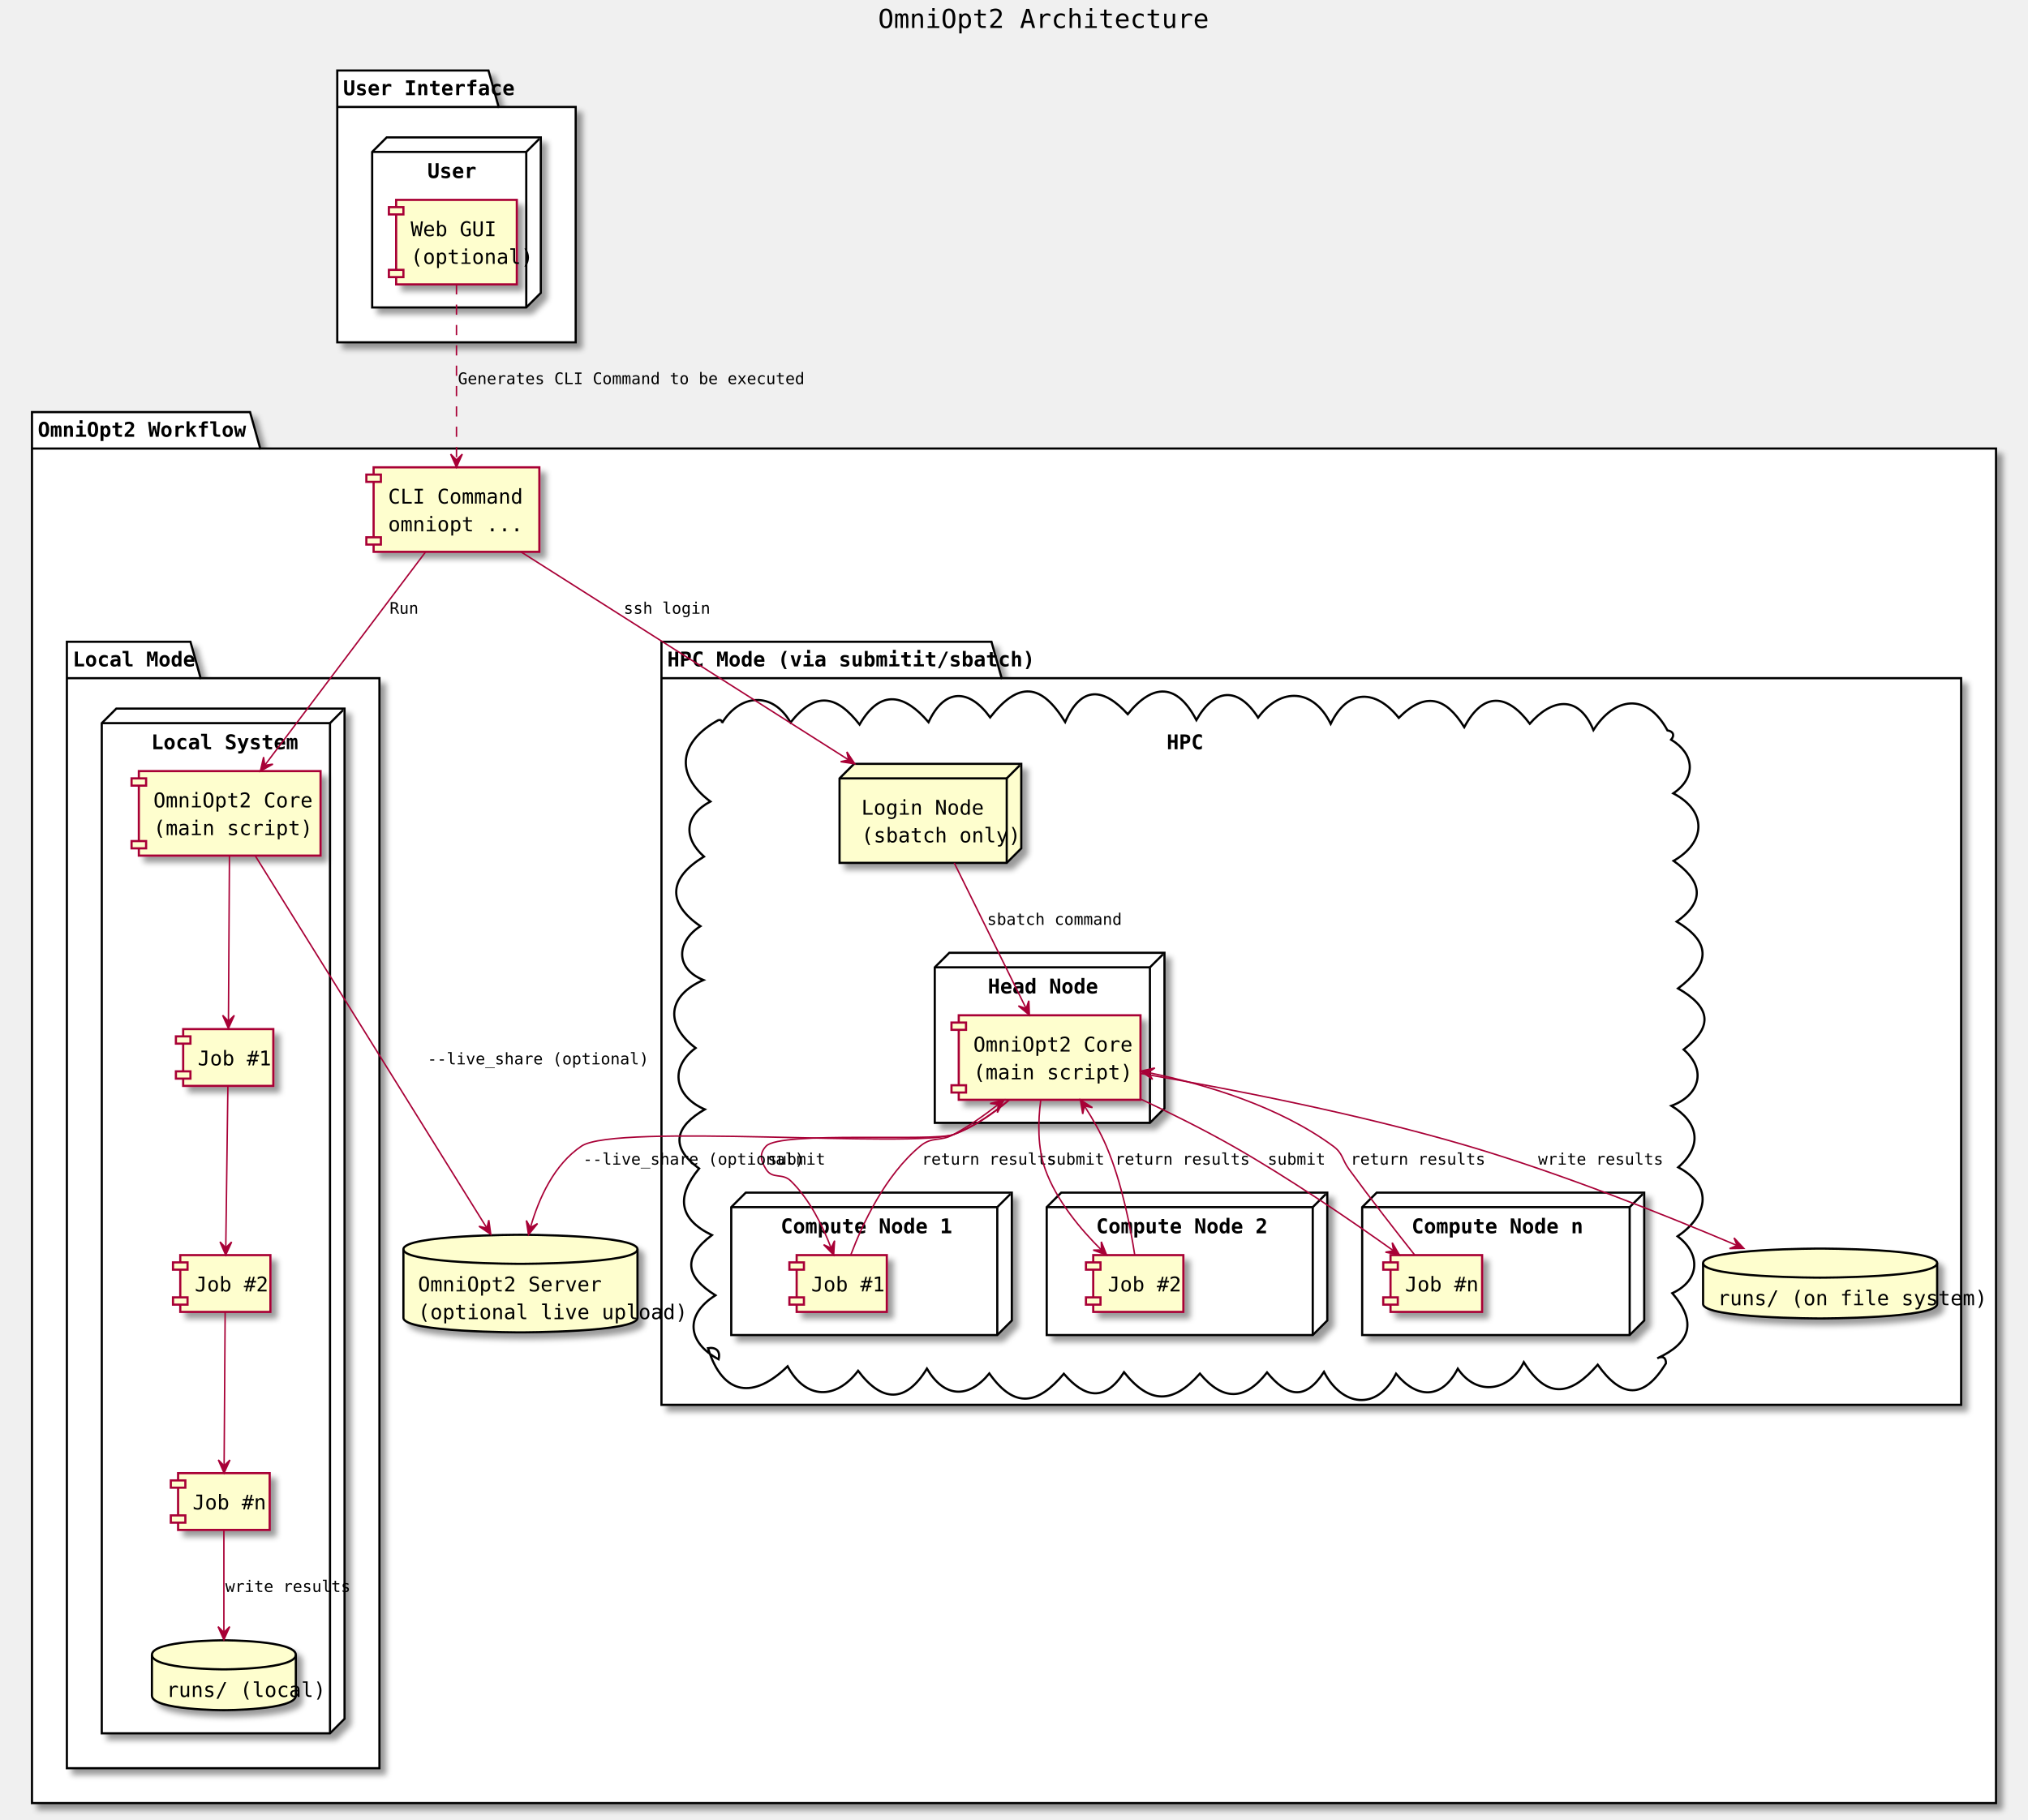
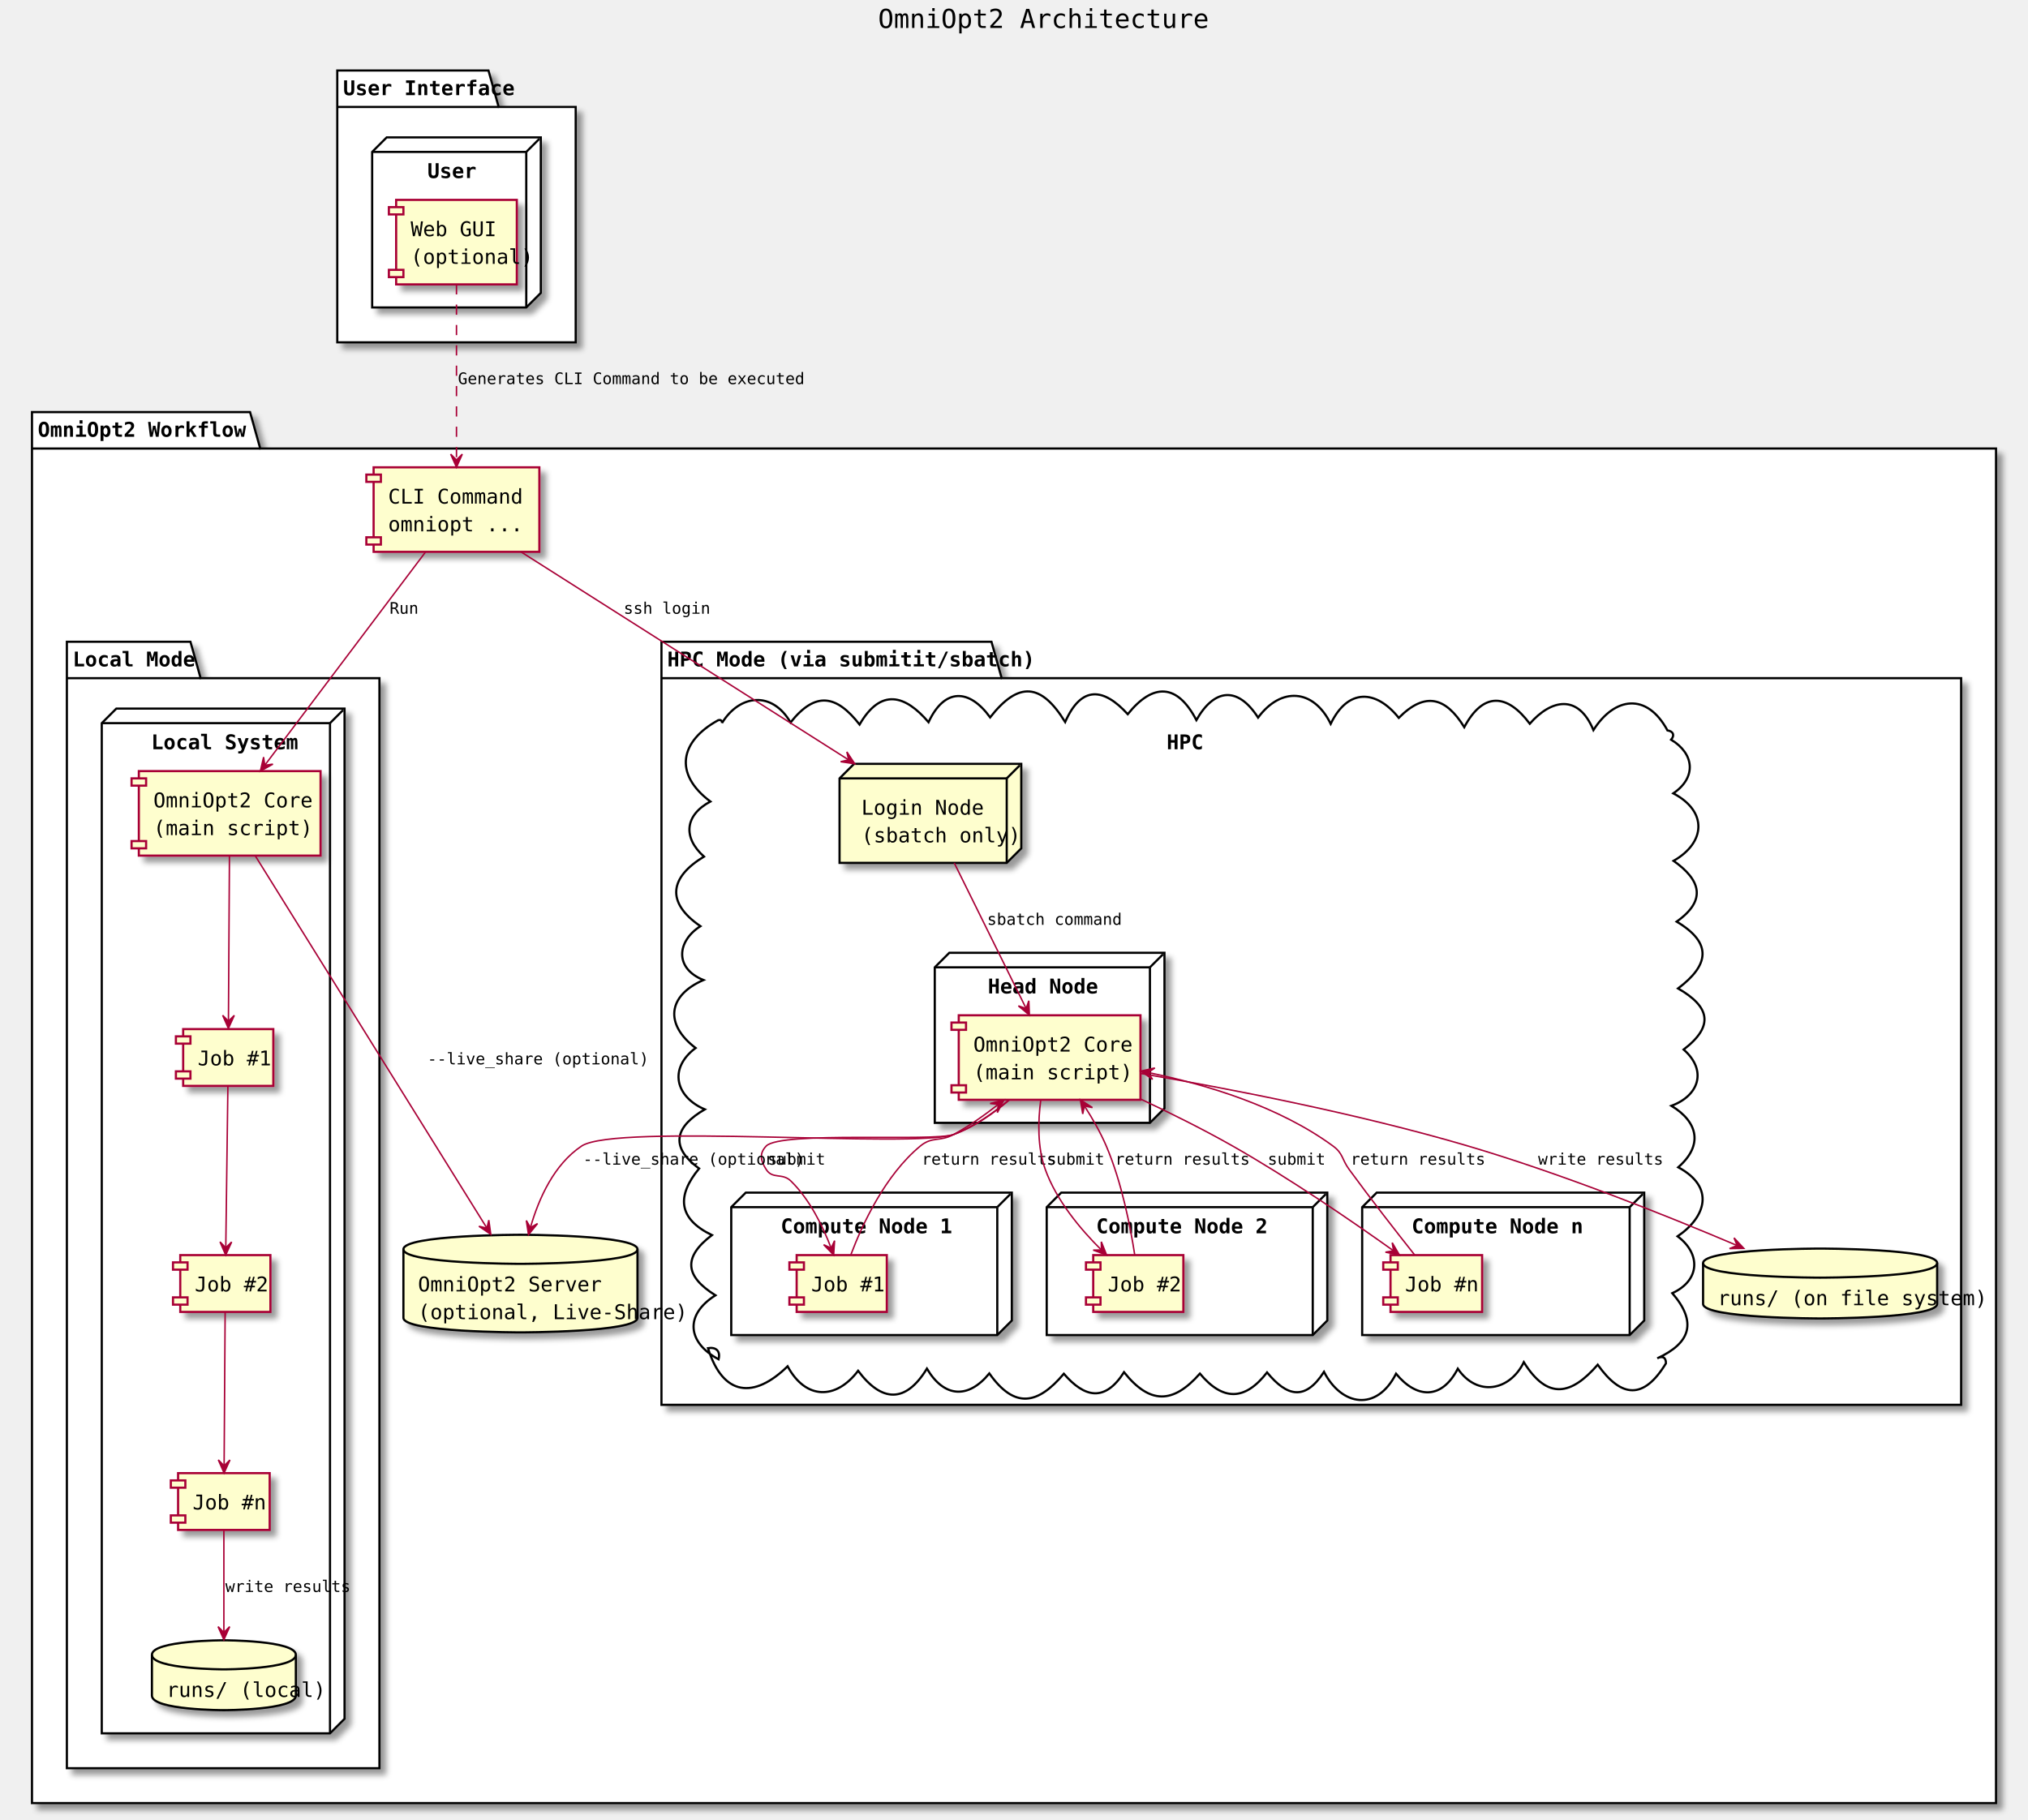
<svg xmlns="http://www.w3.org/2000/svg" contentScriptType="application/ecmascript" contentStyleType="text/css" height="1252px" preserveAspectRatio="none" style="width:1395px;height:1252px;" version="1.1" viewBox="0 0 1395 1252" width="1395px" zoomAndPan="magnify">
  <defs>
-     <filter height="300%" id="fzzy5y4cu21zo" width="300%" x="-1" y="-1">
+     <filter height="300%" id="f1143y69yrz9rr" width="300%" x="-1" y="-1">
      <feGaussianBlur result="blurOut" stdDeviation="2.0" />
      <feColorMatrix in="blurOut" result="blurOut2" type="matrix" values="0 0 0 0 0 0 0 0 0 0 0 0 0 0 0 0 0 0 .4 0" />
      <feOffset dx="4.0" dy="4.0" in="blurOut2" result="blurOut3" />
      <feBlend in="SourceGraphic" in2="blurOut3" mode="normal" />
    </filter>
  </defs>
  <g>
    <text fill="#000000" font-family="Monospace" font-size="18" lengthAdjust="spacingAndGlyphs" textLength="199" x="604" y="19.242">OmniOpt2 Architecture</text>
-     <polygon fill="#FFFFFF" filter="url(#fzzy5y4cu21zo)" points="232,48.516,336,48.516,343,73.584,396,73.584,396,235.516,232,235.516,232,48.516" style="stroke: #000000; stroke-width: 1.5;" />
+     <polygon fill="#FFFFFF" filter="url(#f1143y69yrz9rr)" points="232,48.516,336,48.516,343,73.584,396,73.584,396,235.516,232,235.516,232,48.516" style="stroke: #000000; stroke-width: 1.5;" />
    <line style="stroke: #000000; stroke-width: 1.5;" x1="232" x2="343" y1="73.584" y2="73.584" />
    <text fill="#000000" font-family="Monospace" font-size="14" font-weight="bold" lengthAdjust="spacingAndGlyphs" textLength="98" x="236" y="65.482">User Interface</text>
-     <polygon fill="#FFFFFF" filter="url(#fzzy5y4cu21zo)" points="256,104.516,266,94.516,372,94.516,372,201.516,362,211.516,256,211.516,256,104.516" style="stroke: #000000; stroke-width: 1.5;" />
+     <polygon fill="#FFFFFF" filter="url(#f1143y69yrz9rr)" points="256,104.516,266,94.516,372,94.516,372,201.516,362,211.516,256,211.516,256,104.516" style="stroke: #000000; stroke-width: 1.5;" />
    <line style="stroke: #000000; stroke-width: 1.5;" x1="362" x2="371" y1="104.516" y2="95.516" />
    <line style="stroke: #000000; stroke-width: 1.5;" x1="256" x2="362" y1="104.516" y2="104.516" />
    <line style="stroke: #000000; stroke-width: 1.5;" x1="362" x2="362" y1="104.516" y2="211.516" />
    <text fill="#000000" font-family="Monospace" font-size="14" font-weight="bold" lengthAdjust="spacingAndGlyphs" textLength="32" x="294" y="122.482">User</text>
-     <polygon fill="#FFFFFF" filter="url(#fzzy5y4cu21zo)" points="22,283.516,172,283.516,179,308.584,1373,308.584,1373,1240.516,22,1240.516,22,283.516" style="stroke: #000000; stroke-width: 1.5;" />
+     <polygon fill="#FFFFFF" filter="url(#f1143y69yrz9rr)" points="22,283.516,172,283.516,179,308.584,1373,308.584,1373,1240.516,22,1240.516,22,283.516" style="stroke: #000000; stroke-width: 1.5;" />
    <line style="stroke: #000000; stroke-width: 1.5;" x1="22" x2="179" y1="308.584" y2="308.584" />
    <text fill="#000000" font-family="Monospace" font-size="14" font-weight="bold" lengthAdjust="spacingAndGlyphs" textLength="144" x="26" y="300.482">OmniOpt2 Workflow</text>
-     <polygon fill="#FFFFFF" filter="url(#fzzy5y4cu21zo)" points="46,441.516,131,441.516,138,466.584,261,466.584,261,1216.516,46,1216.516,46,441.516" style="stroke: #000000; stroke-width: 1.5;" />
+     <polygon fill="#FFFFFF" filter="url(#f1143y69yrz9rr)" points="46,441.516,131,441.516,138,466.584,261,466.584,261,1216.516,46,1216.516,46,441.516" style="stroke: #000000; stroke-width: 1.5;" />
    <line style="stroke: #000000; stroke-width: 1.5;" x1="46" x2="138" y1="466.584" y2="466.584" />
    <text fill="#000000" font-family="Monospace" font-size="14" font-weight="bold" lengthAdjust="spacingAndGlyphs" textLength="79" x="50" y="458.482">Local Mode</text>
-     <polygon fill="#FFFFFF" filter="url(#fzzy5y4cu21zo)" points="70,497.516,80,487.516,237,487.516,237,1182.516,227,1192.516,70,1192.516,70,497.516" style="stroke: #000000; stroke-width: 1.5;" />
+     <polygon fill="#FFFFFF" filter="url(#f1143y69yrz9rr)" points="70,497.516,80,487.516,237,487.516,237,1182.516,227,1192.516,70,1192.516,70,497.516" style="stroke: #000000; stroke-width: 1.5;" />
    <line style="stroke: #000000; stroke-width: 1.5;" x1="227" x2="236" y1="497.516" y2="488.516" />
    <line style="stroke: #000000; stroke-width: 1.5;" x1="70" x2="227" y1="497.516" y2="497.516" />
    <line style="stroke: #000000; stroke-width: 1.5;" x1="227" x2="227" y1="497.516" y2="1192.516" />
    <text fill="#000000" font-family="Monospace" font-size="14" font-weight="bold" lengthAdjust="spacingAndGlyphs" textLength="91" x="104" y="515.482">Local System</text>
-     <polygon fill="#FFFFFF" filter="url(#fzzy5y4cu21zo)" points="455,441.516,682,441.516,689,466.584,1349,466.584,1349,966.516,455,966.516,455,441.516" style="stroke: #000000; stroke-width: 1.5;" />
+     <polygon fill="#FFFFFF" filter="url(#f1143y69yrz9rr)" points="455,441.516,682,441.516,689,466.584,1349,466.584,1349,966.516,455,966.516,455,441.516" style="stroke: #000000; stroke-width: 1.5;" />
    <line style="stroke: #000000; stroke-width: 1.5;" x1="455" x2="689" y1="466.584" y2="466.584" />
    <text fill="#000000" font-family="Monospace" font-size="14" font-weight="bold" lengthAdjust="spacingAndGlyphs" textLength="221" x="459" y="458.482">HPC Mode (via submitit/sbatch)</text>
    <path d="M496.637,497.45 C508.864,477.556 531.2,475.27 543.784,497.047 C560.976,475.398 575.346,478.085 591.274,498.474 C605.93,473.177 622.555,477.997 638.716,496.857 C649.709,473.206 666.693,473.692 681.082,493.55 C700.711,468.442 716.273,470.078 732.697,496.746 C743.856,471.379 759.129,473.148 775.744,491.357 C793.017,469.835 809.7,470.013 822.945,495.41 C835.259,473.702 851.338,471.873 865.404,493.702 C881.121,472.435 903.545,473.807 915.346,498.005 C927.141,473.447 946.497,474.276 962.172,493.892 C980.397,475.51 994.529,479.761 1007.23,500.289 C1020.319,475.72 1036.813,477.21 1052.291,497.912 C1066.97,481.154 1085.589,477.14 1096.071,502.297 C1110.534,479.523 1132.748,476.166 1147,502.516 C1150.871,503.1 1152.2,505.732 1149.523,508.902 C1165.528,518.56 1167.142,534.858 1151.02,545.818 C1174.69,558.271 1173.3,579.625 1151.204,592.26 C1169.526,605.236 1174.418,619.107 1153.322,634.078 C1178.368,648.994 1175.413,664.156 1154.286,680.041 C1175.945,692.513 1179.528,705.678 1158.126,722.084 C1174.684,736.615 1168.457,753.925 1149.716,760.786 C1168.101,771.954 1171.712,787.966 1154.394,803.082 C1179.942,816.781 1173.481,837.289 1153.964,850.58 C1170.123,862.623 1169.475,880.938 1150.322,889.692 C1167.42,909.517 1163.052,923.937 1140,934.516 C1143.399,932.623 1146.119,933.824 1145.938,938.012 C1130.58,963.163 1115.314,961.812 1099.02,938.925 C1080.93,959.73 1064.653,963.568 1048.187,937.176 C1038.663,956.811 1016.193,961.336 1002.783,941.666 C991.686,963.065 974.541,962.379 960.301,945.12 C946.937,971.452 922.812,967.288 910.737,943.837 C897.571,964.266 885.098,960.602 871.572,944.221 C856.372,963.78 841.262,964.037 825.379,945.041 C806.852,966.026 790.919,966.253 773.187,944.08 C759.903,964.861 746.017,961.588 731.779,945.14 C714.048,966.165 698.057,969.763 680.526,944.916 C665.878,962.811 649.34,961.456 637.594,941.616 C622.858,965.714 606.434,964.693 590.267,943.098 C575.045,963.207 554.236,963.101 541.772,940.002 C518.73,962.515 497.327,960.776 487,927.516 C492.44,926.614 495.788,929.487 494.28,935.183 C472.935,923.717 470.598,904.737 492.125,891.172 C471.382,878.184 469.445,865.133 489.704,849.747 C466.309,838.406 465.411,822.724 480.906,803.917 C459.836,788.577 465.122,774.669 484.81,763.241 C464.947,754.796 459.455,735.272 478.498,721.011 C457.202,704.913 459.069,685.032 483.892,674.254 C463.651,666.099 465.768,647.41 481.808,637.214 C457.661,620.666 460.892,603.465 484.245,589.335 C469.564,576.174 471.036,560.843 488.656,551.442 C463.005,532.219 467.944,509.798 494,495.516 C495.645,495.059 496.683,495.601 496.637,497.45 " fill="#FFFFFF" style="stroke: #000000; stroke-width: 1.5;" />
    <text fill="#000000" font-family="Monospace" font-size="14" font-weight="bold" lengthAdjust="spacingAndGlyphs" textLength="29" x="802.5" y="515.482">HPC</text>
-     <polygon fill="#FFFFFF" filter="url(#fzzy5y4cu21zo)" points="643,665.516,653,655.516,801,655.516,801,762.516,791,772.516,643,772.516,643,665.516" style="stroke: #000000; stroke-width: 1.5;" />
+     <polygon fill="#FFFFFF" filter="url(#f1143y69yrz9rr)" points="643,665.516,653,655.516,801,655.516,801,762.516,791,772.516,643,772.516,643,665.516" style="stroke: #000000; stroke-width: 1.5;" />
    <line style="stroke: #000000; stroke-width: 1.5;" x1="791" x2="800" y1="665.516" y2="656.516" />
    <line style="stroke: #000000; stroke-width: 1.5;" x1="643" x2="791" y1="665.516" y2="665.516" />
    <line style="stroke: #000000; stroke-width: 1.5;" x1="791" x2="791" y1="665.516" y2="772.516" />
    <text fill="#000000" font-family="Monospace" font-size="14" font-weight="bold" lengthAdjust="spacingAndGlyphs" textLength="77" x="679.5" y="683.482">Head Node</text>
-     <polygon fill="#FFFFFF" filter="url(#fzzy5y4cu21zo)" points="503,830.516,513,820.516,696,820.516,696,908.516,686,918.516,503,918.516,503,830.516" style="stroke: #000000; stroke-width: 1.5;" />
+     <polygon fill="#FFFFFF" filter="url(#f1143y69yrz9rr)" points="503,830.516,513,820.516,696,820.516,696,908.516,686,918.516,503,918.516,503,830.516" style="stroke: #000000; stroke-width: 1.5;" />
    <line style="stroke: #000000; stroke-width: 1.5;" x1="686" x2="695" y1="830.516" y2="821.516" />
    <line style="stroke: #000000; stroke-width: 1.5;" x1="503" x2="686" y1="830.516" y2="830.516" />
    <line style="stroke: #000000; stroke-width: 1.5;" x1="686" x2="686" y1="830.516" y2="918.516" />
    <text fill="#000000" font-family="Monospace" font-size="14" font-weight="bold" lengthAdjust="spacingAndGlyphs" textLength="117" x="537" y="848.482">Compute Node 1</text>
-     <polygon fill="#FFFFFF" filter="url(#fzzy5y4cu21zo)" points="720,830.516,730,820.516,913,820.516,913,908.516,903,918.516,720,918.516,720,830.516" style="stroke: #000000; stroke-width: 1.5;" />
+     <polygon fill="#FFFFFF" filter="url(#f1143y69yrz9rr)" points="720,830.516,730,820.516,913,820.516,913,908.516,903,918.516,720,918.516,720,830.516" style="stroke: #000000; stroke-width: 1.5;" />
    <line style="stroke: #000000; stroke-width: 1.5;" x1="903" x2="912" y1="830.516" y2="821.516" />
    <line style="stroke: #000000; stroke-width: 1.5;" x1="720" x2="903" y1="830.516" y2="830.516" />
    <line style="stroke: #000000; stroke-width: 1.5;" x1="903" x2="903" y1="830.516" y2="918.516" />
    <text fill="#000000" font-family="Monospace" font-size="14" font-weight="bold" lengthAdjust="spacingAndGlyphs" textLength="117" x="754" y="848.482">Compute Node 2</text>
-     <polygon fill="#FFFFFF" filter="url(#fzzy5y4cu21zo)" points="937,830.516,947,820.516,1131,820.516,1131,908.516,1121,918.516,937,918.516,937,830.516" style="stroke: #000000; stroke-width: 1.5;" />
+     <polygon fill="#FFFFFF" filter="url(#f1143y69yrz9rr)" points="937,830.516,947,820.516,1131,820.516,1131,908.516,1121,918.516,937,918.516,937,830.516" style="stroke: #000000; stroke-width: 1.5;" />
    <line style="stroke: #000000; stroke-width: 1.5;" x1="1121" x2="1130" y1="830.516" y2="821.516" />
    <line style="stroke: #000000; stroke-width: 1.5;" x1="937" x2="1121" y1="830.516" y2="830.516" />
    <line style="stroke: #000000; stroke-width: 1.5;" x1="1121" x2="1121" y1="830.516" y2="918.516" />
    <text fill="#000000" font-family="Monospace" font-size="14" font-weight="bold" lengthAdjust="spacingAndGlyphs" textLength="118" x="971" y="848.482">Compute Node n</text>
-     <rect fill="#FEFECE" filter="url(#fzzy5y4cu21zo)" height="58.136" style="stroke: #A80036; stroke-width: 1.5;" width="83" x="272.5" y="137.516" />
+     <rect fill="#FEFECE" filter="url(#f1143y69yrz9rr)" height="58.136" style="stroke: #A80036; stroke-width: 1.5;" width="83" x="272.5" y="137.516" />
    <rect fill="#FEFECE" height="5" style="stroke: #A80036; stroke-width: 1.5;" width="10" x="267.5" y="142.516" />
    <rect fill="#FEFECE" height="5" style="stroke: #A80036; stroke-width: 1.5;" width="10" x="267.5" y="185.652" />
    <text fill="#000000" font-family="Monospace" font-size="14" lengthAdjust="spacingAndGlyphs" textLength="59" x="282.5" y="162.482">Web GUI</text>
    <text fill="#000000" font-family="Monospace" font-size="14" lengthAdjust="spacingAndGlyphs" textLength="63" x="282.5" y="181.55">(optional)</text>
-     <rect fill="#FEFECE" filter="url(#fzzy5y4cu21zo)" height="58.136" style="stroke: #A80036; stroke-width: 1.5;" width="114" x="257" y="321.516" />
+     <rect fill="#FEFECE" filter="url(#f1143y69yrz9rr)" height="58.136" style="stroke: #A80036; stroke-width: 1.5;" width="114" x="257" y="321.516" />
    <rect fill="#FEFECE" height="5" style="stroke: #A80036; stroke-width: 1.5;" width="10" x="252" y="326.516" />
    <rect fill="#FEFECE" height="5" style="stroke: #A80036; stroke-width: 1.5;" width="10" x="252" y="369.652" />
    <text fill="#000000" font-family="Monospace" font-size="14" lengthAdjust="spacingAndGlyphs" textLength="94" x="267" y="346.482">CLI Command</text>
    <text fill="#000000" font-family="Monospace" font-size="14" lengthAdjust="spacingAndGlyphs" textLength="72" x="267" y="365.55">omniopt ...</text>
-     <path d="M277.5,859.516 C277.5,849.516 358,849.516 358,849.516 C358,849.516 438.5,849.516 438.5,859.516 L438.5,906.652 C438.5,916.652 358,916.652 358,916.652 C358,916.652 277.5,916.652 277.5,906.652 L277.5,859.516 " fill="#FEFECE" filter="url(#fzzy5y4cu21zo)" style="stroke: #000000; stroke-width: 1.5;" />
+     <path d="M277.5,859.516 C277.5,849.516 358,849.516 358,849.516 C358,849.516 438.5,849.516 438.5,859.516 L438.5,906.652 C438.5,916.652 358,916.652 358,916.652 C358,916.652 277.5,916.652 277.5,906.652 L277.5,859.516 " fill="#FEFECE" filter="url(#f1143y69yrz9rr)" style="stroke: #000000; stroke-width: 1.5;" />
    <path d="M277.5,859.516 C277.5,869.516 358,869.516 358,869.516 C358,869.516 438.5,869.516 438.5,859.516 " fill="none" style="stroke: #000000; stroke-width: 1.5;" />
    <text fill="#000000" font-family="Monospace" font-size="14" lengthAdjust="spacingAndGlyphs" textLength="117" x="287.5" y="888.482">OmniOpt2 Server</text>
-     <text fill="#000000" font-family="Monospace" font-size="14" lengthAdjust="spacingAndGlyphs" textLength="141" x="287.5" y="907.55">(optional live upload)</text>
-     <rect fill="#FEFECE" filter="url(#fzzy5y4cu21zo)" height="58.136" style="stroke: #A80036; stroke-width: 1.5;" width="125" x="95.5" y="530.516" />
+     <text fill="#000000" font-family="Monospace" font-size="14" lengthAdjust="spacingAndGlyphs" textLength="141" x="287.5" y="907.55">(optional, Live-Share)</text>
+     <rect fill="#FEFECE" filter="url(#f1143y69yrz9rr)" height="58.136" style="stroke: #A80036; stroke-width: 1.5;" width="125" x="95.5" y="530.516" />
    <rect fill="#FEFECE" height="5" style="stroke: #A80036; stroke-width: 1.5;" width="10" x="90.5" y="535.516" />
    <rect fill="#FEFECE" height="5" style="stroke: #A80036; stroke-width: 1.5;" width="10" x="90.5" y="578.652" />
    <text fill="#000000" font-family="Monospace" font-size="14" lengthAdjust="spacingAndGlyphs" textLength="105" x="105.5" y="555.482">OmniOpt2 Core</text>
    <text fill="#000000" font-family="Monospace" font-size="14" lengthAdjust="spacingAndGlyphs" textLength="84" x="105.5" y="574.55">(main script)</text>
-     <rect fill="#FEFECE" filter="url(#fzzy5y4cu21zo)" height="39.068" style="stroke: #A80036; stroke-width: 1.5;" width="62" x="126" y="708.016" />
+     <rect fill="#FEFECE" filter="url(#f1143y69yrz9rr)" height="39.068" style="stroke: #A80036; stroke-width: 1.5;" width="62" x="126" y="708.016" />
    <rect fill="#FEFECE" height="5" style="stroke: #A80036; stroke-width: 1.5;" width="10" x="121" y="713.016" />
    <rect fill="#FEFECE" height="5" style="stroke: #A80036; stroke-width: 1.5;" width="10" x="121" y="737.084" />
    <text fill="#000000" font-family="Monospace" font-size="14" lengthAdjust="spacingAndGlyphs" textLength="42" x="136" y="732.982">Job #1</text>
-     <rect fill="#FEFECE" filter="url(#fzzy5y4cu21zo)" height="39.068" style="stroke: #A80036; stroke-width: 1.5;" width="62" x="124" y="863.516" />
+     <rect fill="#FEFECE" filter="url(#f1143y69yrz9rr)" height="39.068" style="stroke: #A80036; stroke-width: 1.5;" width="62" x="124" y="863.516" />
    <rect fill="#FEFECE" height="5" style="stroke: #A80036; stroke-width: 1.5;" width="10" x="119" y="868.516" />
    <rect fill="#FEFECE" height="5" style="stroke: #A80036; stroke-width: 1.5;" width="10" x="119" y="892.584" />
    <text fill="#000000" font-family="Monospace" font-size="14" lengthAdjust="spacingAndGlyphs" textLength="42" x="134" y="888.482">Job #2</text>
-     <rect fill="#FEFECE" filter="url(#fzzy5y4cu21zo)" height="39.068" style="stroke: #A80036; stroke-width: 1.5;" width="63" x="122.5" y="1013.516" />
+     <rect fill="#FEFECE" filter="url(#f1143y69yrz9rr)" height="39.068" style="stroke: #A80036; stroke-width: 1.5;" width="63" x="122.5" y="1013.516" />
    <rect fill="#FEFECE" height="5" style="stroke: #A80036; stroke-width: 1.5;" width="10" x="117.5" y="1018.516" />
    <rect fill="#FEFECE" height="5" style="stroke: #A80036; stroke-width: 1.5;" width="10" x="117.5" y="1042.584" />
    <text fill="#000000" font-family="Monospace" font-size="14" lengthAdjust="spacingAndGlyphs" textLength="43" x="132.5" y="1038.482">Job #n</text>
-     <path d="M104.5,1138.516 C104.5,1128.516 154,1128.516 154,1128.516 C154,1128.516 203.5,1128.516 203.5,1138.516 L203.5,1166.584 C203.5,1176.584 154,1176.584 154,1176.584 C154,1176.584 104.5,1176.584 104.5,1166.584 L104.5,1138.516 " fill="#FEFECE" filter="url(#fzzy5y4cu21zo)" style="stroke: #000000; stroke-width: 1.5;" />
+     <path d="M104.5,1138.516 C104.5,1128.516 154,1128.516 154,1128.516 C154,1128.516 203.5,1128.516 203.5,1138.516 L203.5,1166.584 C203.5,1176.584 154,1176.584 154,1176.584 C154,1176.584 104.5,1176.584 104.5,1166.584 L104.5,1138.516 " fill="#FEFECE" filter="url(#f1143y69yrz9rr)" style="stroke: #000000; stroke-width: 1.5;" />
    <path d="M104.5,1138.516 C104.5,1148.516 154,1148.516 154,1148.516 C154,1148.516 203.5,1148.516 203.5,1138.516 " fill="none" style="stroke: #000000; stroke-width: 1.5;" />
    <text fill="#000000" font-family="Monospace" font-size="14" lengthAdjust="spacingAndGlyphs" textLength="79" x="114.5" y="1167.482">runs/ (local)</text>
-     <path d="M1171.5,869.016 C1171.5,859.016 1252,859.016 1252,859.016 C1252,859.016 1332.5,859.016 1332.5,869.016 L1332.5,897.084 C1332.5,907.084 1252,907.084 1252,907.084 C1252,907.084 1171.5,907.084 1171.5,897.084 L1171.5,869.016 " fill="#FEFECE" filter="url(#fzzy5y4cu21zo)" style="stroke: #000000; stroke-width: 1.5;" />
+     <path d="M1171.5,869.016 C1171.5,859.016 1252,859.016 1252,859.016 C1252,859.016 1332.5,859.016 1332.5,869.016 L1332.5,897.084 C1332.5,907.084 1252,907.084 1252,907.084 C1252,907.084 1171.5,907.084 1171.5,897.084 L1171.5,869.016 " fill="#FEFECE" filter="url(#f1143y69yrz9rr)" style="stroke: #000000; stroke-width: 1.5;" />
    <path d="M1171.5,869.016 C1171.5,879.016 1252,879.016 1252,879.016 C1252,879.016 1332.5,879.016 1332.5,869.016 " fill="none" style="stroke: #000000; stroke-width: 1.5;" />
    <text fill="#000000" font-family="Monospace" font-size="14" lengthAdjust="spacingAndGlyphs" textLength="141" x="1181.5" y="897.982">runs/ (on file system)</text>
-     <polygon fill="#FEFECE" filter="url(#fzzy5y4cu21zo)" points="577.5,535.516,587.5,525.516,702.5,525.516,702.5,583.652,692.5,593.652,577.5,593.652,577.5,535.516" style="stroke: #000000; stroke-width: 1.5;" />
+     <polygon fill="#FEFECE" filter="url(#f1143y69yrz9rr)" points="577.5,535.516,587.5,525.516,702.5,525.516,702.5,583.652,692.5,593.652,577.5,593.652,577.5,535.516" style="stroke: #000000; stroke-width: 1.5;" />
    <line style="stroke: #000000; stroke-width: 1.5;" x1="692.5" x2="701.5" y1="535.516" y2="526.516" />
    <line style="stroke: #000000; stroke-width: 1.5;" x1="577.5" x2="692.5" y1="535.516" y2="535.516" />
    <line style="stroke: #000000; stroke-width: 1.5;" x1="692.5" x2="692.5" y1="535.516" y2="593.652" />
    <text fill="#000000" font-family="Monospace" font-size="14" lengthAdjust="spacingAndGlyphs" textLength="77" x="592.5" y="560.482">Login Node</text>
    <text fill="#000000" font-family="Monospace" font-size="14" lengthAdjust="spacingAndGlyphs" textLength="85" x="592.5" y="579.55">(sbatch only)</text>
-     <rect fill="#FEFECE" filter="url(#fzzy5y4cu21zo)" height="58.136" style="stroke: #A80036; stroke-width: 1.5;" width="125" x="659.5" y="698.516" />
+     <rect fill="#FEFECE" filter="url(#f1143y69yrz9rr)" height="58.136" style="stroke: #A80036; stroke-width: 1.5;" width="125" x="659.5" y="698.516" />
    <rect fill="#FEFECE" height="5" style="stroke: #A80036; stroke-width: 1.5;" width="10" x="654.5" y="703.516" />
    <rect fill="#FEFECE" height="5" style="stroke: #A80036; stroke-width: 1.5;" width="10" x="654.5" y="746.652" />
    <text fill="#000000" font-family="Monospace" font-size="14" lengthAdjust="spacingAndGlyphs" textLength="105" x="669.5" y="723.482">OmniOpt2 Core</text>
    <text fill="#000000" font-family="Monospace" font-size="14" lengthAdjust="spacingAndGlyphs" textLength="84" x="669.5" y="742.55">(main script)</text>
-     <rect fill="#FEFECE" filter="url(#fzzy5y4cu21zo)" height="39.068" style="stroke: #A80036; stroke-width: 1.5;" width="62" x="548" y="863.516" />
+     <rect fill="#FEFECE" filter="url(#f1143y69yrz9rr)" height="39.068" style="stroke: #A80036; stroke-width: 1.5;" width="62" x="548" y="863.516" />
    <rect fill="#FEFECE" height="5" style="stroke: #A80036; stroke-width: 1.5;" width="10" x="543" y="868.516" />
    <rect fill="#FEFECE" height="5" style="stroke: #A80036; stroke-width: 1.5;" width="10" x="543" y="892.584" />
    <text fill="#000000" font-family="Monospace" font-size="14" lengthAdjust="spacingAndGlyphs" textLength="42" x="558" y="888.482">Job #1</text>
-     <rect fill="#FEFECE" filter="url(#fzzy5y4cu21zo)" height="39.068" style="stroke: #A80036; stroke-width: 1.5;" width="62" x="752" y="863.516" />
+     <rect fill="#FEFECE" filter="url(#f1143y69yrz9rr)" height="39.068" style="stroke: #A80036; stroke-width: 1.5;" width="62" x="752" y="863.516" />
    <rect fill="#FEFECE" height="5" style="stroke: #A80036; stroke-width: 1.5;" width="10" x="747" y="868.516" />
    <rect fill="#FEFECE" height="5" style="stroke: #A80036; stroke-width: 1.5;" width="10" x="747" y="892.584" />
    <text fill="#000000" font-family="Monospace" font-size="14" lengthAdjust="spacingAndGlyphs" textLength="42" x="762" y="888.482">Job #2</text>
-     <rect fill="#FEFECE" filter="url(#fzzy5y4cu21zo)" height="39.068" style="stroke: #A80036; stroke-width: 1.5;" width="63" x="956.5" y="863.516" />
+     <rect fill="#FEFECE" filter="url(#f1143y69yrz9rr)" height="39.068" style="stroke: #A80036; stroke-width: 1.5;" width="63" x="956.5" y="863.516" />
    <rect fill="#FEFECE" height="5" style="stroke: #A80036; stroke-width: 1.5;" width="10" x="951.5" y="868.516" />
    <rect fill="#FEFECE" height="5" style="stroke: #A80036; stroke-width: 1.5;" width="10" x="951.5" y="892.584" />
    <text fill="#000000" font-family="Monospace" font-size="14" lengthAdjust="spacingAndGlyphs" textLength="43" x="966.5" y="888.482">Job #n</text>
    <path d="M314,195.556 C314,228.016 314,281.456 314,316.056 " fill="none" id="GUI-&gt;CLI" style="stroke: #A80036; stroke-width: 1.0; stroke-dasharray: 7.0,7.0;" />
    <polygon fill="#A80036" points="314,321.446,318,312.446,314,316.446,310,312.446,314,321.446" style="stroke: #A80036; stroke-width: 1.0;" />
    <text fill="#000000" font-family="Monospace" font-size="11" lengthAdjust="spacingAndGlyphs" textLength="210" x="315" y="264.275">Generates CLI Command to be executed</text>
    <path d="M292.64,379.866 C263.81,418.116 212.6,486.066 182.33,526.236 " fill="none" id="CLI-&gt;LocalCore" style="stroke: #A80036; stroke-width: 1.0;" />
    <polygon fill="#A80036" points="179.11,530.506,187.718,525.721,182.117,526.511,181.327,520.91,179.11,530.506" style="stroke: #A80036; stroke-width: 1.0;" />
    <text fill="#000000" font-family="Monospace" font-size="11" lengthAdjust="spacingAndGlyphs" textLength="21" x="268" y="422.275">Run</text>
    <path d="M157.83,588.676 C157.64,620.676 157.33,672.376 157.14,702.536 " fill="none" id="LocalCore-&gt;LocalJobs1" style="stroke: #A80036; stroke-width: 1.0;" />
    <polygon fill="#A80036" points="157.11,707.546,161.161,698.569,157.139,702.546,153.161,698.523,157.11,707.546" style="stroke: #A80036; stroke-width: 1.0;" />
    <path d="M156.76,747.036 C156.4,774.926 155.71,827.696 155.31,858.346 " fill="none" id="LocalJobs1-&gt;LocalJobs2" style="stroke: #A80036; stroke-width: 1.0;" />
    <polygon fill="#A80036" points="155.24,863.436,159.343,854.482,155.297,858.436,151.343,854.391,155.24,863.436" style="stroke: #A80036; stroke-width: 1.0;" />
    <path d="M154.87,902.756 C154.69,929.556 154.36,978.826 154.16,1008.186 " fill="none" id="LocalJobs2-&gt;LocalJobs3" style="stroke: #A80036; stroke-width: 1.0;" />
    <polygon fill="#A80036" points="154.13,1013.426,158.181,1004.449,154.159,1008.426,150.181,1004.403,154.13,1013.426" style="stroke: #A80036; stroke-width: 1.0;" />
    <path d="M154,1052.636 C154,1071.566 154,1101.146 154,1123.026 " fill="none" id="LocalJobs3-&gt;LocalRuns" style="stroke: #A80036; stroke-width: 1.0;" />
    <polygon fill="#A80036" points="154,1128.126,158,1119.126,154,1123.126,150,1119.126,154,1128.126" style="stroke: #A80036; stroke-width: 1.0;" />
    <text fill="#000000" font-family="Monospace" font-size="11" lengthAdjust="spacingAndGlyphs" textLength="65" x="155" y="1095.275">write results</text>
    <path d="M175.57,588.766 C211.69,646.826 294.26,779.556 334.75,844.636 " fill="none" id="LocalCore-&gt;OmniOpt2Server" style="stroke: #A80036; stroke-width: 1.0;" />
    <polygon fill="#A80036" points="337.59,849.206,336.241,839.45,334.953,844.958,329.445,843.669,337.59,849.206" style="stroke: #A80036; stroke-width: 1.0;" />
    <text fill="#000000" font-family="Monospace" font-size="11" lengthAdjust="spacingAndGlyphs" textLength="113" x="294" y="732.275">--live_share (optional)</text>
    <path d="M358.31,379.646 C416.7,416.726 519.5,482.006 583.45,522.606 " fill="none" id="CLI-&gt;LoginNode" style="stroke: #A80036; stroke-width: 1.0;" />
    <polygon fill="#A80036" points="587.98,525.486,582.527,517.284,583.759,522.805,578.238,524.037,587.98,525.486" style="stroke: #A80036; stroke-width: 1.0;" />
    <text fill="#000000" font-family="Monospace" font-size="11" lengthAdjust="spacingAndGlyphs" textLength="47" x="429" y="422.275">ssh login</text>
    <path d="M656.4,593.706 C670.77,622.806 691.55,664.866 705.85,693.816 " fill="none" id="LoginNode-&gt;HPCMaster" style="stroke: #A80036; stroke-width: 1.0;" />
    <polygon fill="#A80036" points="708.09,698.346,707.693,688.505,705.877,693.862,700.519,692.046,708.09,698.346" style="stroke: #A80036; stroke-width: 1.0;" />
    <text fill="#000000" font-family="Monospace" font-size="11" lengthAdjust="spacingAndGlyphs" textLength="89" x="679" y="636.275">sbatch command</text>
    <path d="M694.18,756.566 C683.2,765.876 669.9,775.206 656,780.516 C642.58,785.636 536.84,778.056 527,788.516 C522.13,793.696 523.19,798.516 527,804.516 C531.47,811.566 538.02,806.686 544,812.516 C557.04,825.216 566.05,843.806 571.66,858.566 " fill="none" id="HPCMaster-&gt;Job1" style="stroke: #A80036; stroke-width: 1.0;" />
    <polygon fill="#A80036" points="573.44,863.406,574.088,853.578,571.714,858.713,566.579,856.34,573.44,863.406" style="stroke: #A80036; stroke-width: 1.0;" />
    <text fill="#000000" font-family="Monospace" font-size="11" lengthAdjust="spacingAndGlyphs" textLength="36" x="528" y="801.275">submit</text>
    <path d="M585.29,863.206 C593.25,842.176 608.87,808.466 633,788.516 C641.34,781.616 646.51,785.716 656,780.516 C666.52,774.756 677.1,767.326 686.6,759.896 " fill="none" id="Job1-&gt;HPCMaster" style="stroke: #A80036; stroke-width: 1.0;" />
    <polygon fill="#A80036" points="690.61,756.716,681.077,759.189,686.697,759.829,686.058,765.449,690.61,756.716" style="stroke: #A80036; stroke-width: 1.0;" />
    <text fill="#000000" font-family="Monospace" font-size="11" lengthAdjust="spacingAndGlyphs" textLength="72" x="634" y="801.275">return results</text>
    <path d="M715.91,756.726 C713.98,771.386 713.55,789.356 719,804.516 C726.73,826.016 743.29,845.786 757.63,859.986 " fill="none" id="HPCMaster-&gt;Job2" style="stroke: #A80036; stroke-width: 1.0;" />
    <polygon fill="#A80036" points="761.22,863.466,757.555,854.324,757.635,859.981,751.979,860.061,761.22,863.466" style="stroke: #A80036; stroke-width: 1.0;" />
    <text fill="#000000" font-family="Monospace" font-size="11" lengthAdjust="spacingAndGlyphs" textLength="36" x="720" y="801.275">submit</text>
    <path d="M780.57,863.506 C777.6,844.206 771.61,813.356 761,788.516 C757.05,779.266 751.69,769.856 746.22,761.326 " fill="none" id="Job2-&gt;HPCMaster" style="stroke: #A80036; stroke-width: 1.0;" />
    <polygon fill="#A80036" points="743.17,756.676,744.772,766.394,745.917,760.854,751.457,761.998,743.17,756.676" style="stroke: #A80036; stroke-width: 1.0;" />
    <text fill="#000000" font-family="Monospace" font-size="11" lengthAdjust="spacingAndGlyphs" textLength="72" x="767" y="801.275">return results</text>
    <path d="M784.75,756.216 C805.24,765.836 827.88,777.086 848,788.516 C887.44,810.926 930.51,840.526 958.32,860.366 " fill="none" id="HPCMaster-&gt;Job3" style="stroke: #A80036; stroke-width: 1.0;" />
    <polygon fill="#A80036" points="962.65,863.466,957.66,854.975,958.584,860.556,953.003,861.48,962.65,863.466" style="stroke: #A80036; stroke-width: 1.0;" />
    <text fill="#000000" font-family="Monospace" font-size="11" lengthAdjust="spacingAndGlyphs" textLength="36" x="872" y="801.275">submit</text>
    <path d="M973.15,863.446 C960.82,847.886 942.95,824.996 928,804.516 C922.91,797.546 923.96,793.626 917,788.516 C879.84,761.226 830.06,746.176 790.1,737.976 " fill="none" id="Job3-&gt;HPCMaster" style="stroke: #A80036; stroke-width: 1.0;" />
    <polygon fill="#A80036" points="784.78,736.906,792.814,742.602,789.682,737.892,794.392,734.759,784.78,736.906" style="stroke: #A80036; stroke-width: 1.0;" />
    <text fill="#000000" font-family="Monospace" font-size="11" lengthAdjust="spacingAndGlyphs" textLength="72" x="929" y="801.275">return results</text>
    <path d="M784.52,738.506 C843.36,748.616 933.59,765.956 1010,788.516 C1074.66,807.606 1146.43,836.326 1194.9,856.906 " fill="none" id="HPCMaster-&gt;HPCRuns" style="stroke: #A80036; stroke-width: 1.0;" />
    <polygon fill="#A80036" points="1199.51,858.866,1192.794,851.662,1194.909,856.908,1189.662,859.023,1199.51,858.866" style="stroke: #A80036; stroke-width: 1.0;" />
    <text fill="#000000" font-family="Monospace" font-size="11" lengthAdjust="spacingAndGlyphs" textLength="65" x="1058" y="801.275">write results</text>
    <path d="M694.58,756.526 C683.56,765.956 670.12,775.376 656,780.516 C629.26,790.256 423.65,772.686 400,788.516 C381.19,801.106 370.7,824.276 364.91,844.396 " fill="none" id="HPCMaster-&gt;OmniOpt2Server" style="stroke: #A80036; stroke-width: 1.0;" />
    <polygon fill="#A80036" points="363.54,849.436,369.763,841.802,364.853,844.611,362.044,839.701,363.54,849.436" style="stroke: #A80036; stroke-width: 1.0;" />
    <text fill="#000000" font-family="Monospace" font-size="11" lengthAdjust="spacingAndGlyphs" textLength="113" x="401" y="801.275">--live_share (optional)</text>
  </g>
</svg>
